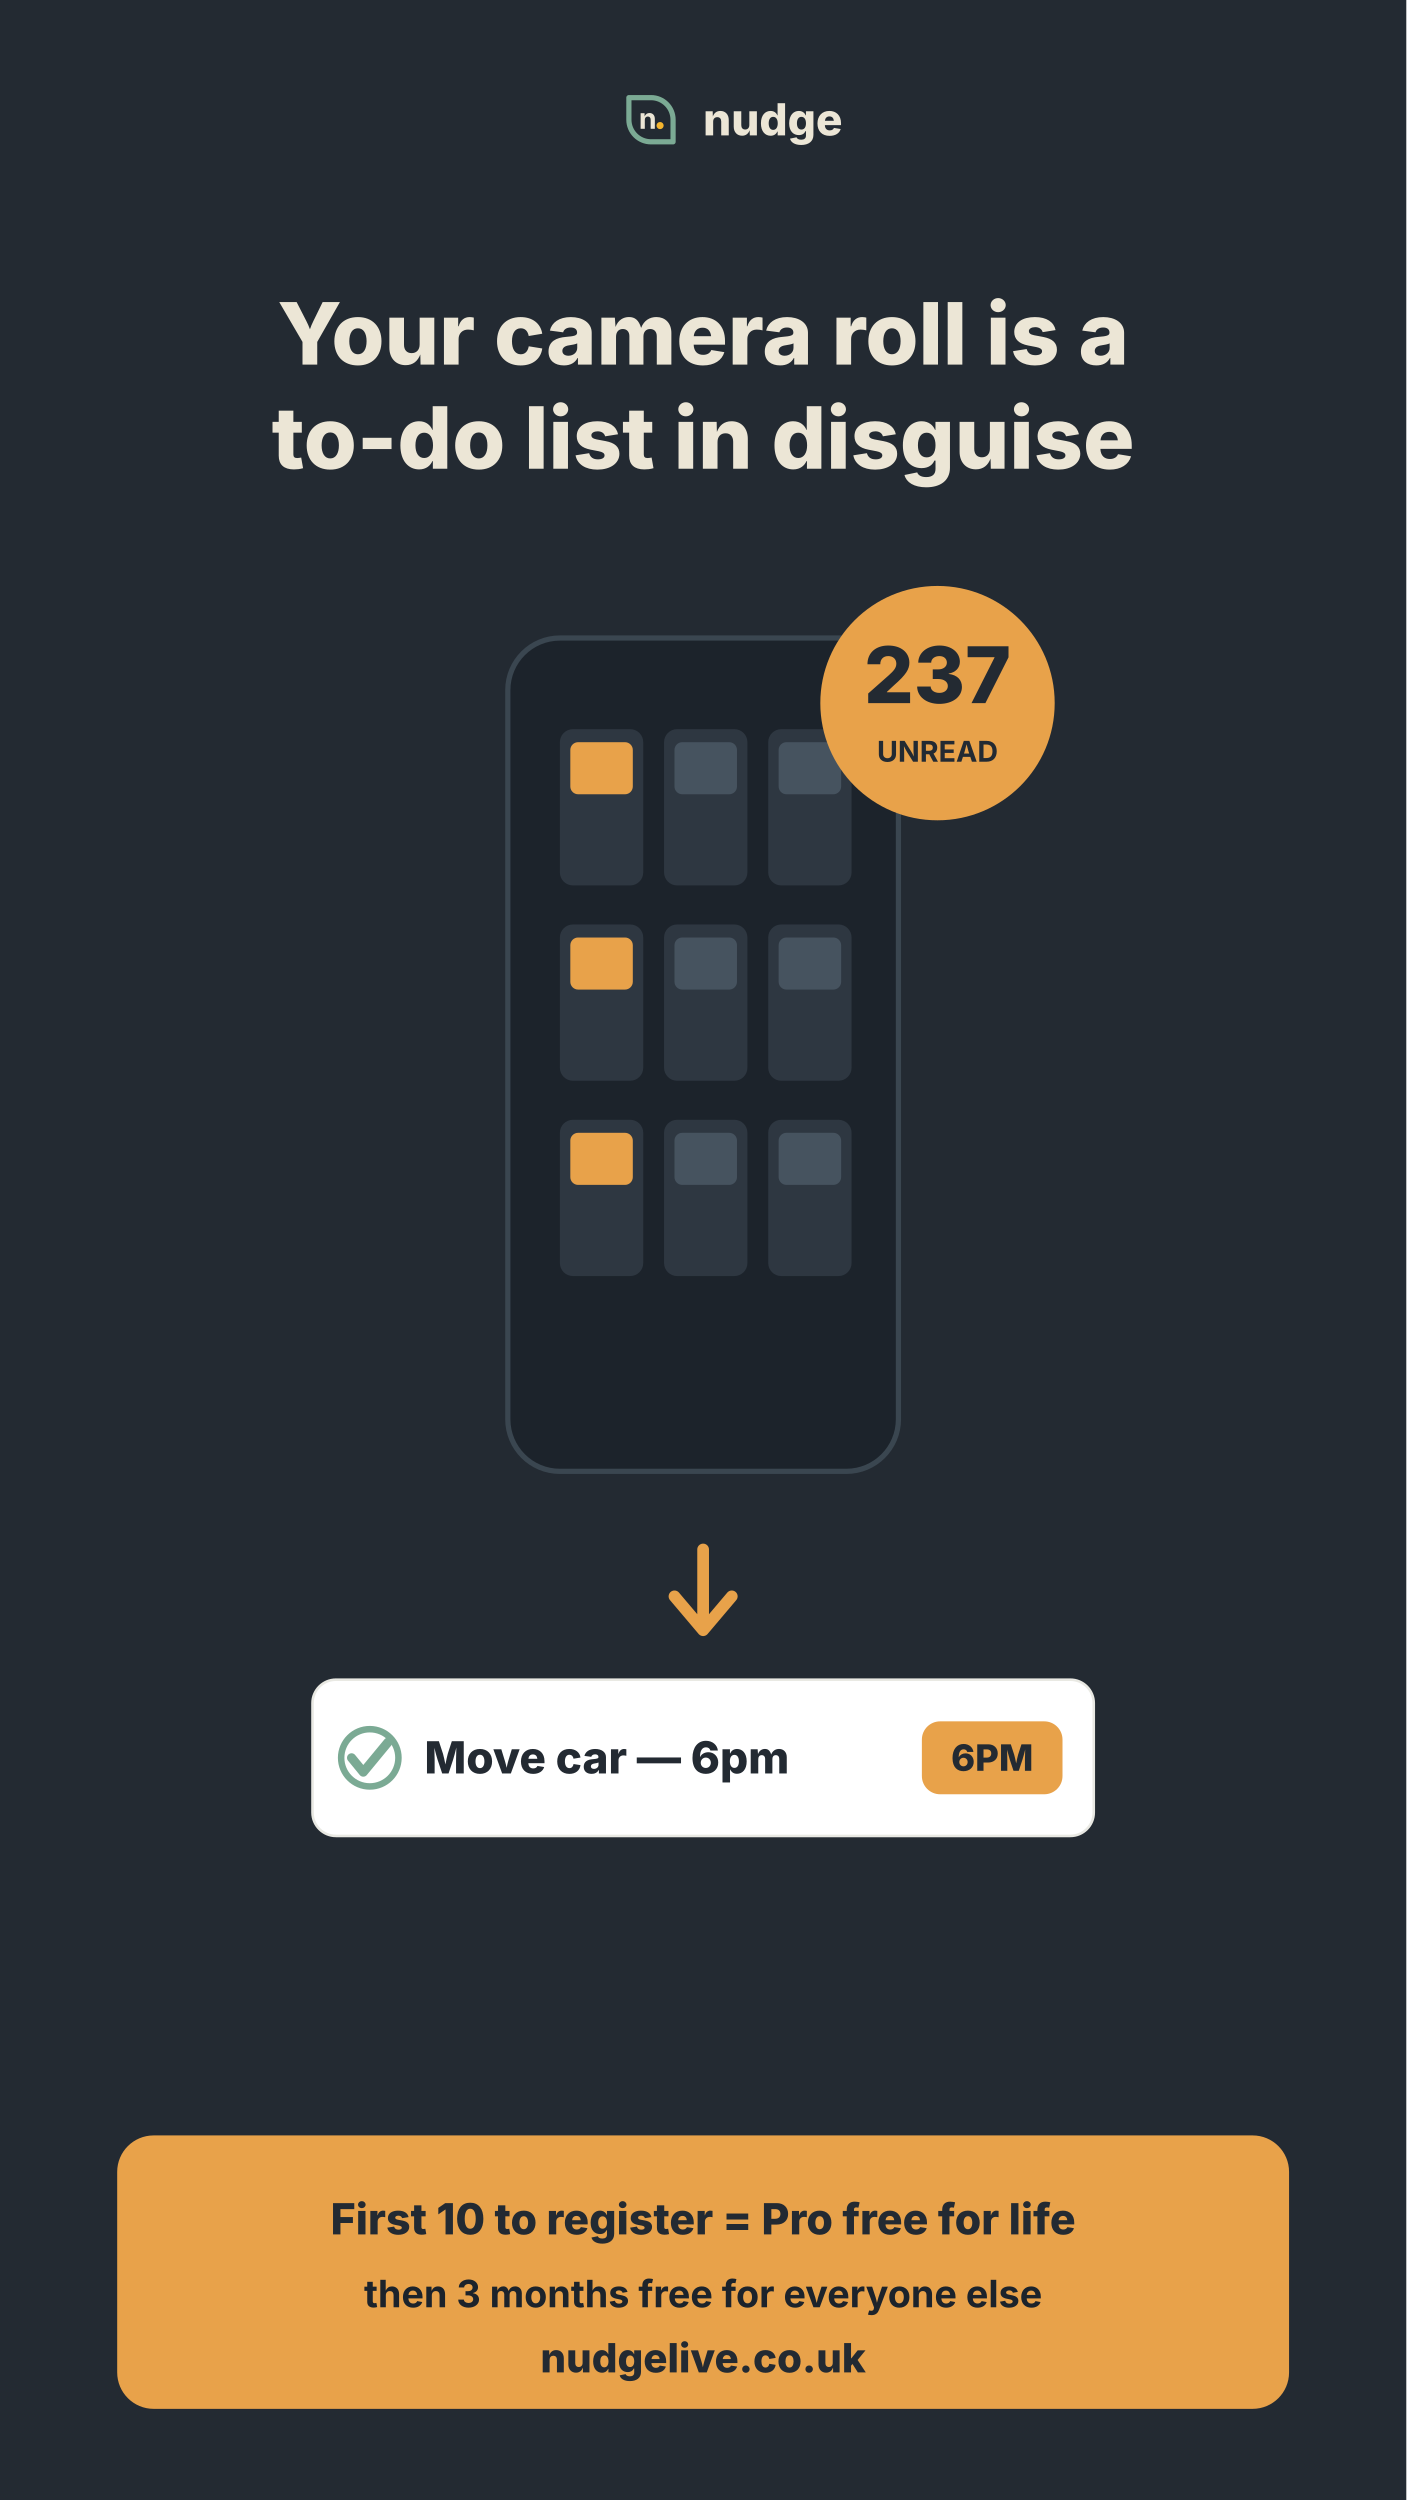
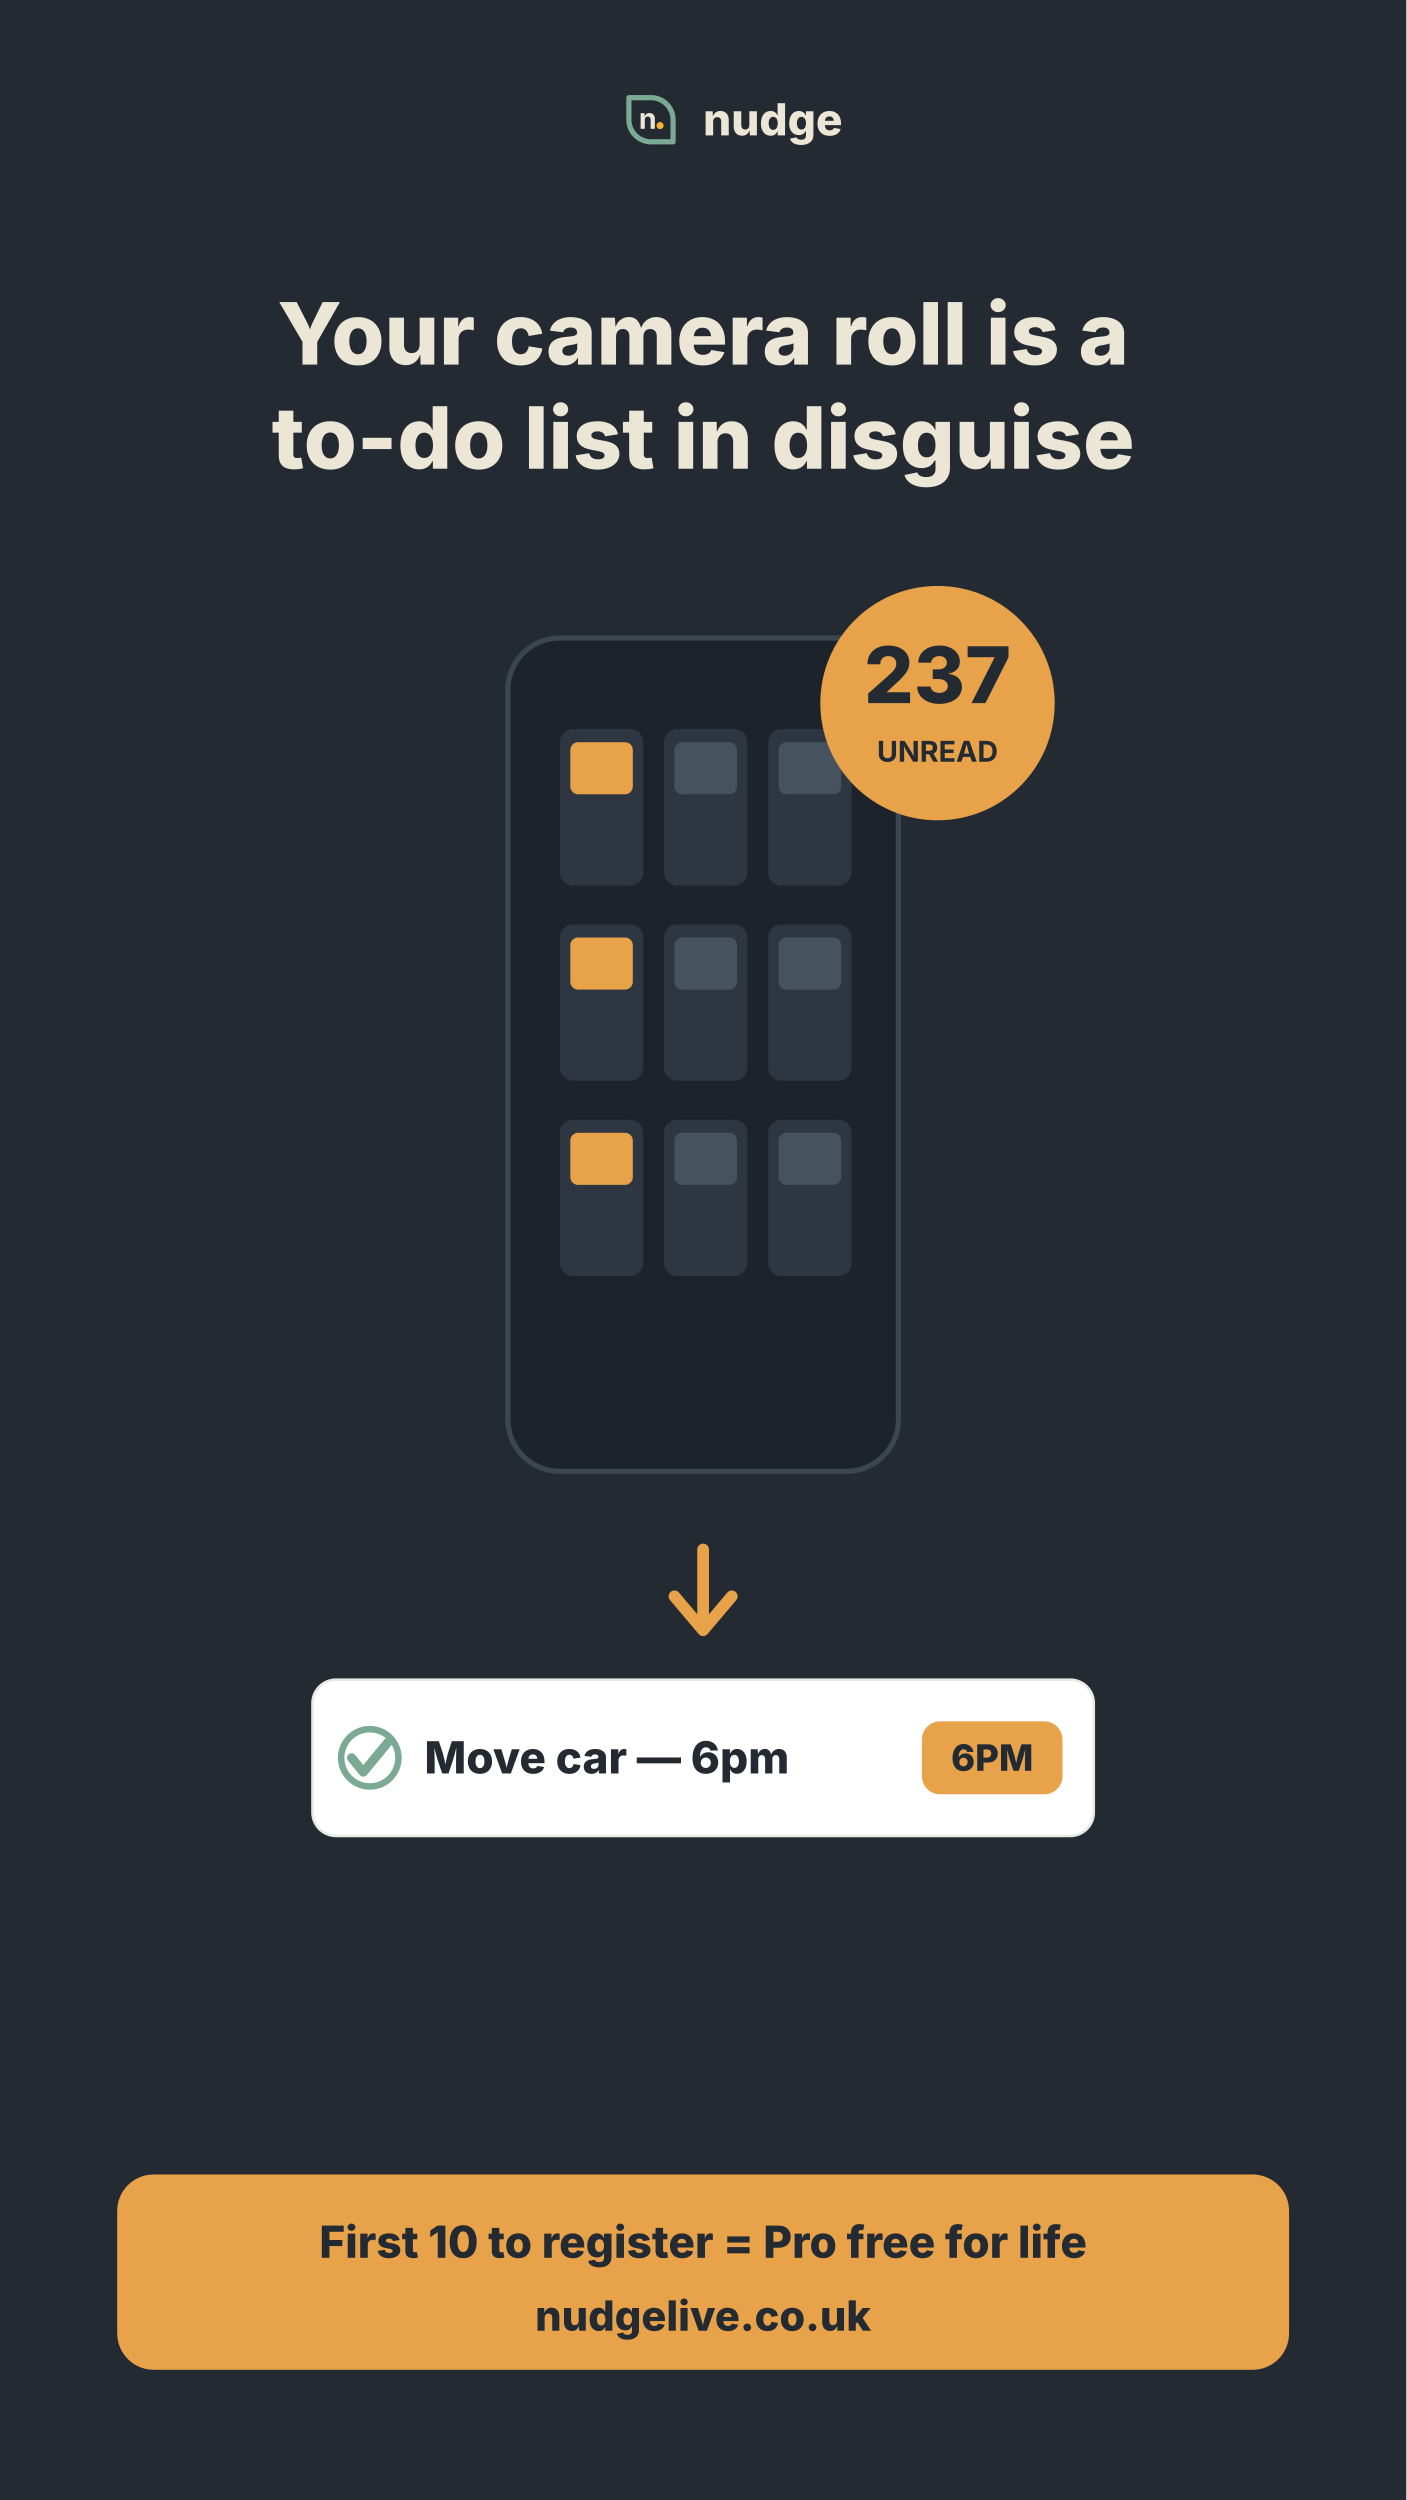
<svg xmlns="http://www.w3.org/2000/svg" viewBox="0 0 1080 1920" width="1080" height="1920" font-family="Inter, Arial, sans-serif">
  <rect width="1080" height="1920" fill="#232A32" />
  <g transform="translate(475.0,67.0) scale(0.499)">
    <path d="M 16 16 L 50 16 A 34 34 0 0 1 84 50 L 84 84 L 50 84 A 34 34 0 0 1 16 50 Z" fill="none" stroke="#7BAA94" stroke-width="8" stroke-linejoin="round" stroke-linecap="round" />
    <text x="45" y="64" font-size="44" font-weight="700" fill="#ECE6D6" text-anchor="middle">n</text>
    <circle cx="64" cy="59" r="5.5" fill="#F5B52E" />
  </g>
  <text x="540" y="104" font-size="34" font-weight="800" fill="#ECE6D6">nudge</text>
  <text x="540" y="280" font-size="66" font-weight="800" fill="#ECE6D6" text-anchor="middle">Your camera roll is a</text>
  <text x="540" y="360" font-size="66" font-weight="800" fill="#ECE6D6" text-anchor="middle">to-do list in disguise</text>
  <rect x="390" y="490" width="300" height="640" rx="40" fill="#1C232B" stroke="#3A4650" stroke-width="4" />
  <rect x="430" y="560" width="64" height="120" rx="10" fill="#2E3741" />
  <rect x="438" y="570" width="48" height="40" rx="6" fill="#E8A24A" />
  <rect x="510" y="560" width="64" height="120" rx="10" fill="#2E3741" />
  <rect x="518" y="570" width="48" height="40" rx="6" fill="#46535F" />
  <rect x="590" y="560" width="64" height="120" rx="10" fill="#2E3741" />
  <rect x="598" y="570" width="48" height="40" rx="6" fill="#46535F" />
  <rect x="430" y="710" width="64" height="120" rx="10" fill="#2E3741" />
  <rect x="438" y="720" width="48" height="40" rx="6" fill="#E8A24A" />
  <rect x="510" y="710" width="64" height="120" rx="10" fill="#2E3741" />
  <rect x="518" y="720" width="48" height="40" rx="6" fill="#46535F" />
  <rect x="590" y="710" width="64" height="120" rx="10" fill="#2E3741" />
  <rect x="598" y="720" width="48" height="40" rx="6" fill="#46535F" />
  <rect x="430" y="860" width="64" height="120" rx="10" fill="#2E3741" />
  <rect x="438" y="870" width="48" height="40" rx="6" fill="#E8A24A" />
  <rect x="510" y="860" width="64" height="120" rx="10" fill="#2E3741" />
  <rect x="518" y="870" width="48" height="40" rx="6" fill="#46535F" />
  <rect x="590" y="860" width="64" height="120" rx="10" fill="#2E3741" />
  <rect x="598" y="870" width="48" height="40" rx="6" fill="#46535F" />
  <circle cx="720" cy="540" r="90" fill="#E8A24A" />
  <text x="720" y="540" font-size="60" font-weight="800" fill="#232A32" text-anchor="middle">237</text>
  <text x="720" y="585" font-size="22" font-weight="700" fill="#232A32" text-anchor="middle">UNREAD</text>
  <path d="M 540 1190 l 0 60 M 518 1226 l 22 26 l 22 -26" fill="none" stroke="#E8A24A" stroke-width="9" stroke-linecap="round" stroke-linejoin="round" />
  <rect x="240" y="1290" width="600" height="120" rx="18" fill="#FFFFFF" stroke="#E9E9E3" stroke-width="2" />
  <circle cx="284" cy="1350" r="22" fill="none" stroke="#7BAA94" stroke-width="5" />
  <path d="M 270 1350 l 9 11 l 19 -23" fill="none" stroke="#7BAA94" stroke-width="7" stroke-linecap="round" stroke-linejoin="round" />
  <text x="326" y="1362" font-size="34" font-weight="800" fill="#232A32">Move car — 6pm</text>
  <rect x="708" y="1322" width="108" height="56" rx="14" fill="#E8A24A" />
  <text x="762" y="1360" font-size="28" font-weight="800" fill="#232A32" text-anchor="middle">6PM</text>
-   <rect x="90" y="1640" width="900" height="210" rx="28" fill="#E8A24A" />
-   <text x="540" y="1716" font-size="33" font-weight="800" fill="#232A32" text-anchor="middle">First 10 to register = Pro free for life</text>
-   <text x="540" y="1772" font-size="29" font-weight="700" fill="#1c232b" text-anchor="middle">then 3 months free for everyone else</text>
-   <text x="540" y="1822" font-size="31" font-weight="800" fill="#232A32" text-anchor="middle">nudgelive.co.uk</text>
+   <rect x="90" y="1670" width="900" height="150" rx="28" fill="#E8A24A" />
+   <text x="540" y="1734" font-size="34" font-weight="800" fill="#232A32" text-anchor="middle">First 10 to register = Pro free for life</text>
+   <text x="540" y="1790" font-size="32" font-weight="800" fill="#232A32" text-anchor="middle">nudgelive.co.uk</text>
</svg>
